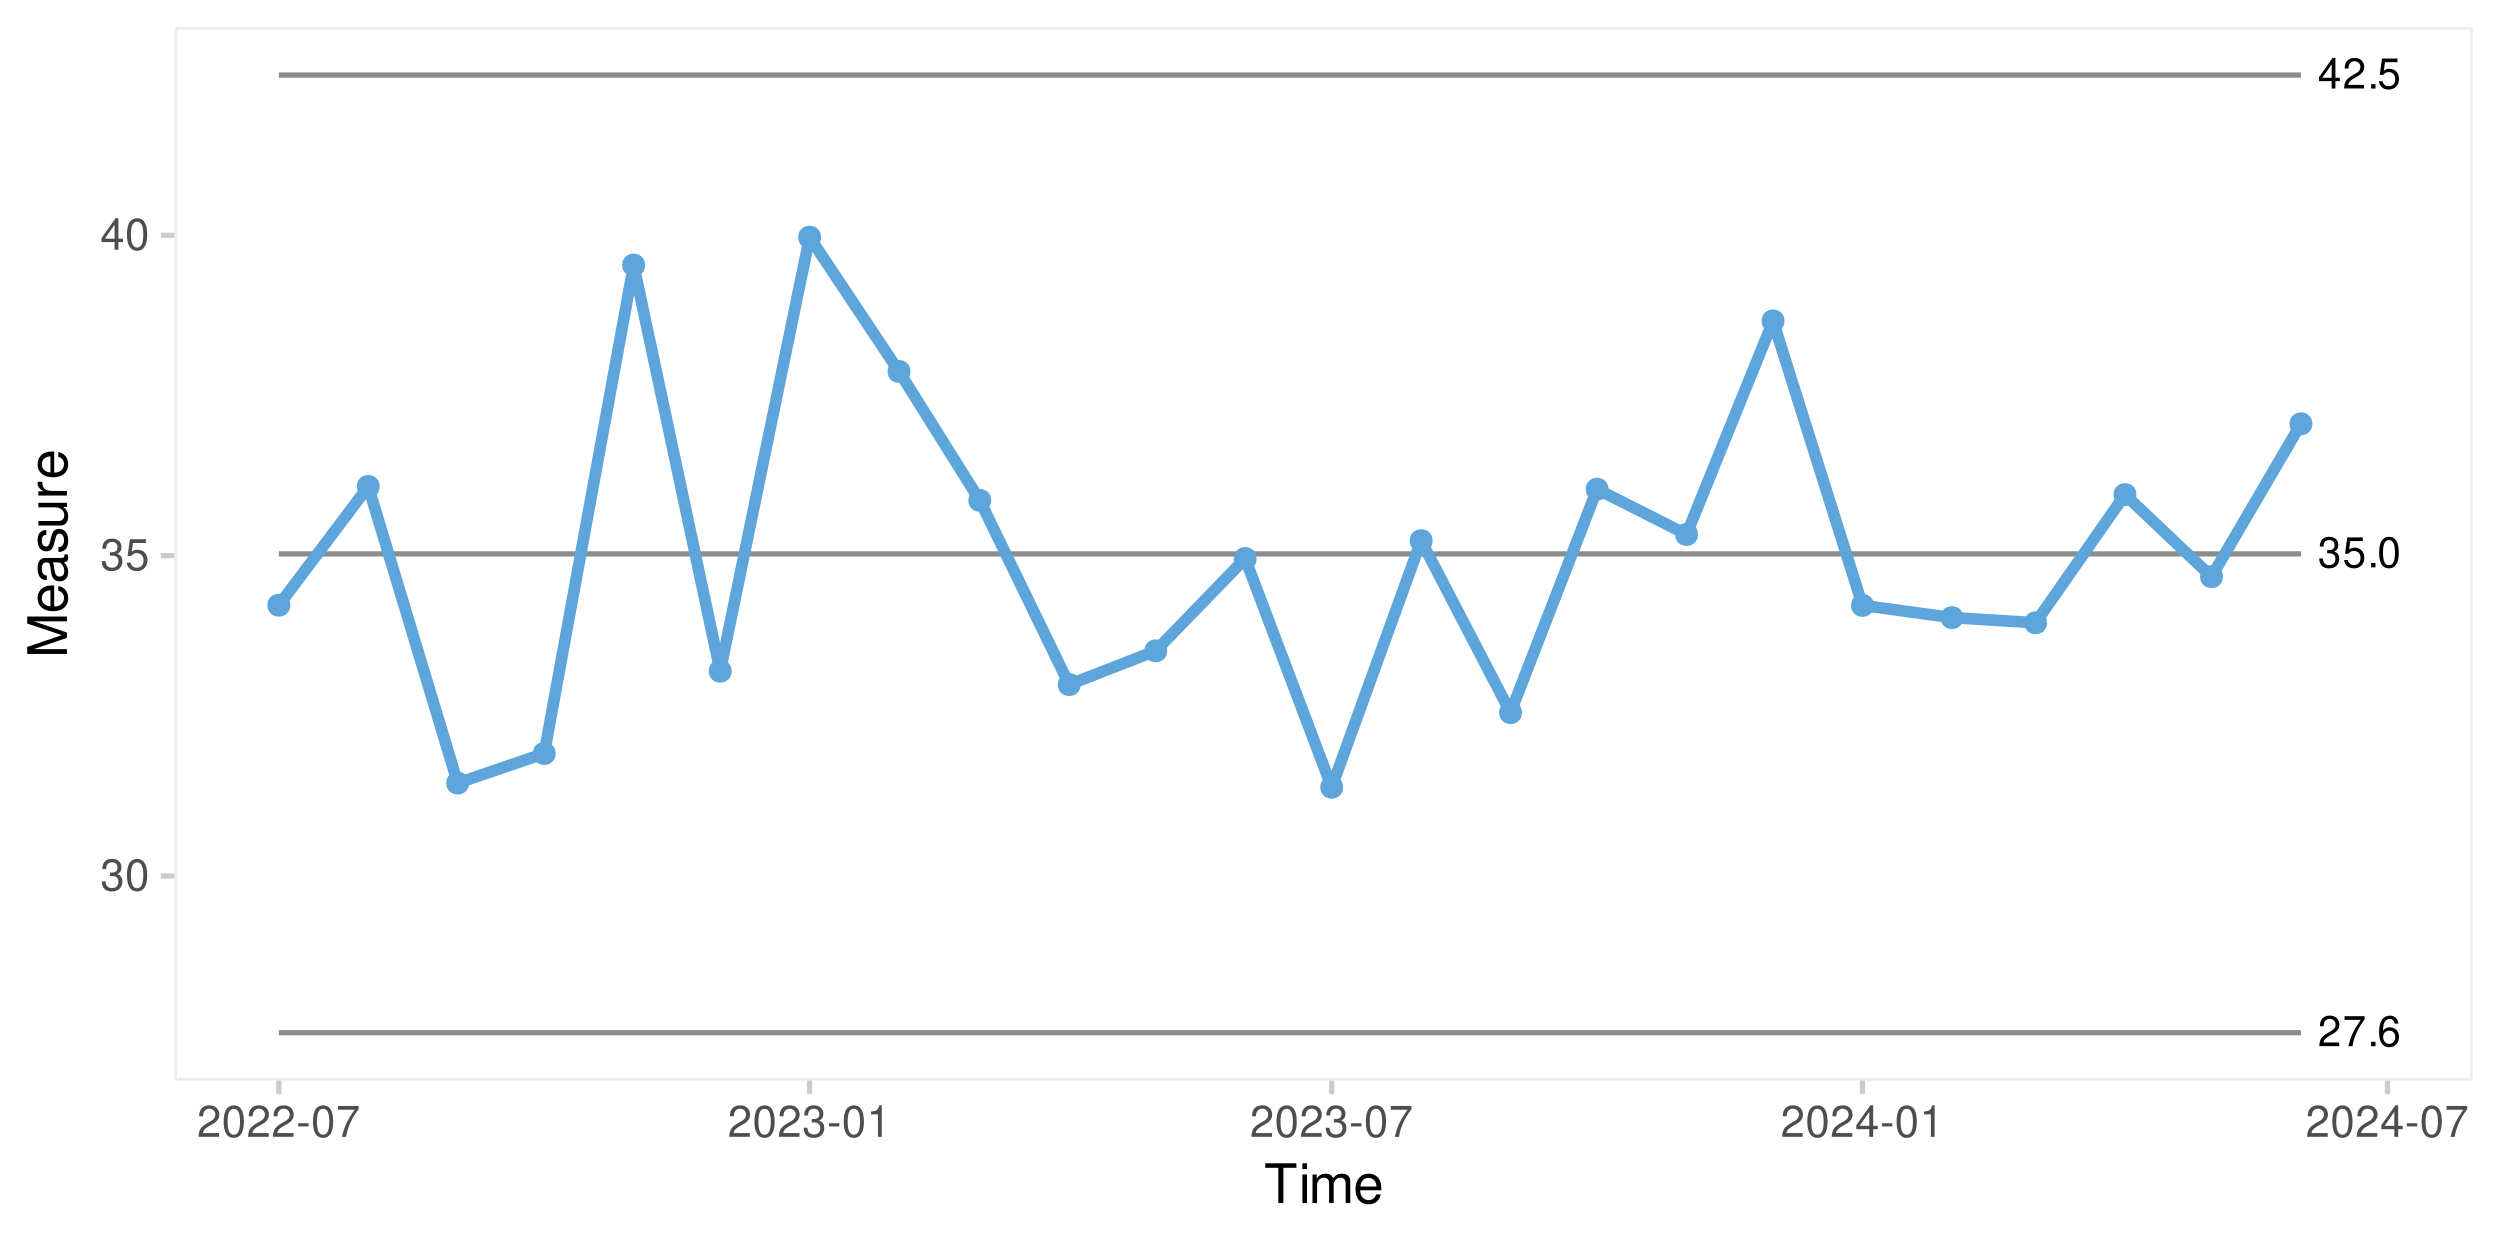
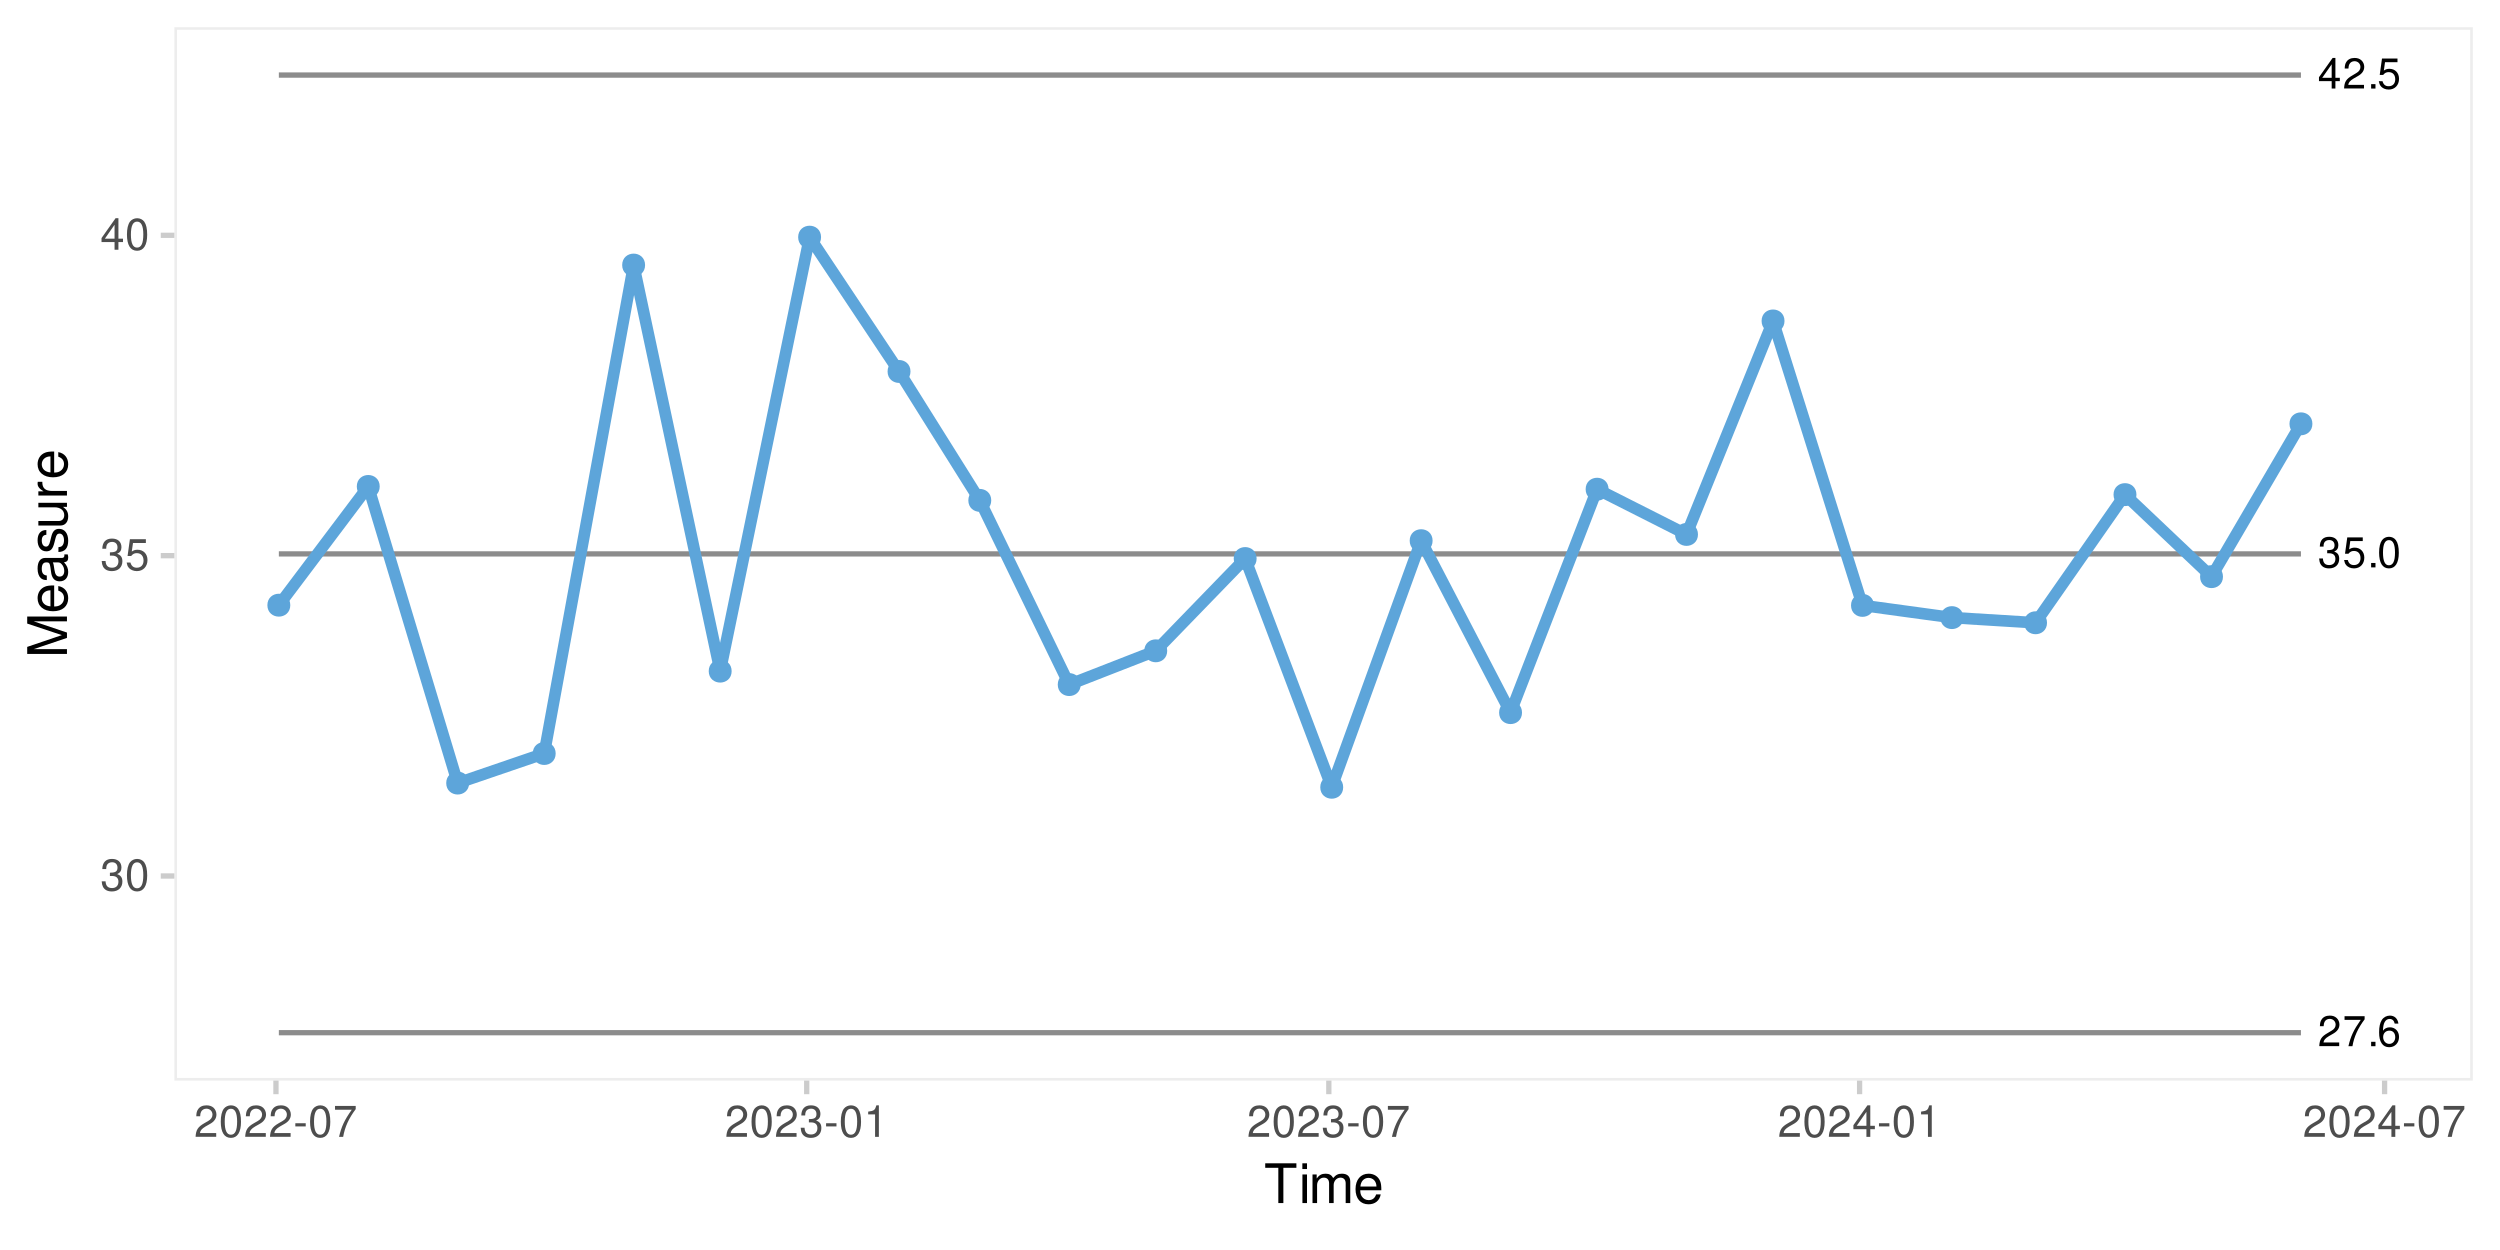
<svg xmlns="http://www.w3.org/2000/svg" xmlns:xlink="http://www.w3.org/1999/xlink" width="504pt" height="252pt" viewBox="0 0 504 252" version="1.1">
  <defs>
    <g>
      <symbol overflow="visible" id="glyph0-0">
        <path style="stroke:none;" d="" />
      </symbol>
      <symbol overflow="visible" id="glyph0-1">
        <path style="stroke:none;" d="M 4.312 -0.75 L 1.141 -0.75 C 1.219 -1.25 1.484 -1.578 2.234 -2.031 L 3.078 -2.516 C 3.922 -2.984 4.359 -3.609 4.359 -4.375 C 4.359 -4.875 4.156 -5.359 3.797 -5.688 C 3.438 -6.016 3 -6.172 2.422 -6.172 C 1.656 -6.172 1.078 -5.891 0.75 -5.359 C 0.531 -5.047 0.438 -4.656 0.422 -4.031 L 1.172 -4.031 C 1.203 -4.453 1.25 -4.703 1.359 -4.906 C 1.547 -5.281 1.938 -5.516 2.391 -5.516 C 3.078 -5.516 3.594 -5.016 3.594 -4.344 C 3.594 -3.859 3.312 -3.422 2.766 -3.125 L 1.984 -2.656 C 0.719 -1.938 0.359 -1.359 0.297 -0.016 L 4.312 -0.016 Z M 4.312 -0.75 " />
      </symbol>
      <symbol overflow="visible" id="glyph0-2">
        <path style="stroke:none;" d="M 4.438 -6.047 L 0.391 -6.047 L 0.391 -5.312 L 3.656 -5.312 C 2.219 -3.25 1.625 -1.984 1.172 0 L 1.984 0 C 2.312 -1.938 3.078 -3.594 4.438 -5.422 Z M 4.438 -6.047 " />
      </symbol>
      <symbol overflow="visible" id="glyph0-3">
        <path style="stroke:none;" d="M 1.625 -0.891 L 0.75 -0.891 L 0.75 0 L 1.625 0 Z M 1.625 -0.891 " />
      </symbol>
      <symbol overflow="visible" id="glyph0-4">
        <path style="stroke:none;" d="M 4.25 -4.562 C 4.109 -5.578 3.453 -6.172 2.531 -6.172 C 1.875 -6.172 1.266 -5.844 0.906 -5.297 C 0.531 -4.688 0.359 -3.938 0.359 -2.812 C 0.359 -1.781 0.516 -1.125 0.875 -0.578 C 1.203 -0.062 1.734 0.203 2.391 0.203 C 3.547 0.203 4.375 -0.672 4.375 -1.875 C 4.375 -3 3.609 -3.812 2.531 -3.812 C 1.922 -3.812 1.453 -3.578 1.141 -3.125 C 1.141 -4.656 1.625 -5.5 2.484 -5.5 C 3.016 -5.5 3.375 -5.156 3.5 -4.562 Z M 2.438 -3.141 C 3.156 -3.141 3.609 -2.625 3.609 -1.812 C 3.609 -1.031 3.094 -0.469 2.406 -0.469 C 1.703 -0.469 1.172 -1.062 1.172 -1.844 C 1.172 -2.609 1.688 -3.141 2.438 -3.141 Z M 2.438 -3.141 " />
      </symbol>
      <symbol overflow="visible" id="glyph0-5">
        <path style="stroke:none;" d="M 2.797 -1.5 L 2.797 0 L 3.547 0 L 3.547 -1.5 L 4.438 -1.5 L 4.438 -2.172 L 3.547 -2.172 L 3.547 -6.172 L 2.984 -6.172 L 0.234 -2.281 L 0.234 -1.5 Z M 2.797 -2.172 L 0.891 -2.172 L 2.797 -4.891 Z M 2.797 -2.172 " />
      </symbol>
      <symbol overflow="visible" id="glyph0-6">
        <path style="stroke:none;" d="M 4.062 -6.047 L 0.938 -6.047 L 0.484 -2.75 L 1.172 -2.75 C 1.531 -3.172 1.812 -3.312 2.297 -3.312 C 3.109 -3.312 3.609 -2.766 3.609 -1.875 C 3.609 -1 3.109 -0.469 2.281 -0.469 C 1.625 -0.469 1.234 -0.797 1.047 -1.484 L 0.297 -1.484 C 0.406 -0.984 0.484 -0.75 0.672 -0.531 C 1 -0.062 1.625 0.203 2.297 0.203 C 3.531 0.203 4.375 -0.688 4.375 -1.969 C 4.375 -3.172 3.578 -3.984 2.422 -3.984 C 2 -3.984 1.656 -3.875 1.312 -3.625 L 1.547 -5.312 L 4.062 -5.312 Z M 4.062 -6.047 " />
      </symbol>
      <symbol overflow="visible" id="glyph0-7">
        <path style="stroke:none;" d="M 1.891 -2.844 L 2.297 -2.844 C 3.109 -2.844 3.547 -2.453 3.547 -1.719 C 3.547 -0.938 3.078 -0.469 2.297 -0.469 C 1.469 -0.469 1.078 -0.891 1.031 -1.797 L 0.266 -1.797 C 0.312 -1.297 0.391 -0.969 0.531 -0.703 C 0.859 -0.109 1.438 0.203 2.266 0.203 C 3.516 0.203 4.312 -0.547 4.312 -1.719 C 4.312 -2.516 4.016 -2.938 3.297 -3.188 C 3.859 -3.422 4.141 -3.844 4.141 -4.469 C 4.141 -5.531 3.453 -6.172 2.297 -6.172 C 1.078 -6.172 0.422 -5.484 0.406 -4.188 L 1.156 -4.188 C 1.156 -4.562 1.188 -4.766 1.281 -4.953 C 1.453 -5.312 1.828 -5.516 2.297 -5.516 C 2.969 -5.516 3.375 -5.109 3.375 -4.438 C 3.375 -4.016 3.219 -3.75 2.891 -3.594 C 2.672 -3.516 2.406 -3.484 1.891 -3.469 Z M 1.891 -2.844 " />
      </symbol>
      <symbol overflow="visible" id="glyph0-8">
        <path style="stroke:none;" d="M 2.344 -6.172 C 1.781 -6.172 1.266 -5.906 0.953 -5.5 C 0.562 -4.953 0.359 -4.125 0.359 -2.984 C 0.359 -0.906 1.047 0.203 2.344 0.203 C 3.625 0.203 4.328 -0.906 4.328 -2.938 C 4.328 -4.125 4.141 -4.938 3.734 -5.5 C 3.422 -5.922 2.922 -6.172 2.344 -6.172 Z M 2.344 -5.5 C 3.156 -5.5 3.562 -4.672 3.562 -3 C 3.562 -1.25 3.172 -0.422 2.328 -0.422 C 1.531 -0.422 1.141 -1.281 1.141 -2.984 C 1.141 -4.672 1.531 -5.5 2.344 -5.5 Z M 2.344 -5.5 " />
      </symbol>
      <symbol overflow="visible" id="glyph1-0">
        <path style="stroke:none;" d="" />
      </symbol>
      <symbol overflow="visible" id="glyph1-1">
        <path style="stroke:none;" d="M 1.938 -2.922 L 2.359 -2.922 C 3.203 -2.922 3.656 -2.531 3.656 -1.766 C 3.656 -0.969 3.172 -0.484 2.375 -0.484 C 1.516 -0.484 1.109 -0.922 1.062 -1.844 L 0.281 -1.844 C 0.312 -1.344 0.406 -1 0.547 -0.719 C 0.875 -0.109 1.484 0.203 2.344 0.203 C 3.625 0.203 4.453 -0.578 4.453 -1.781 C 4.453 -2.594 4.141 -3.031 3.391 -3.297 C 3.969 -3.531 4.266 -3.969 4.266 -4.609 C 4.266 -5.703 3.547 -6.359 2.359 -6.359 C 1.109 -6.359 0.438 -5.656 0.406 -4.312 L 1.188 -4.312 C 1.203 -4.703 1.234 -4.922 1.328 -5.109 C 1.5 -5.469 1.891 -5.688 2.375 -5.688 C 3.062 -5.688 3.469 -5.266 3.469 -4.578 C 3.469 -4.141 3.312 -3.859 2.969 -3.719 C 2.766 -3.625 2.484 -3.594 1.938 -3.578 Z M 1.938 -2.922 " />
      </symbol>
      <symbol overflow="visible" id="glyph1-2">
        <path style="stroke:none;" d="M 2.422 -6.359 C 1.844 -6.359 1.312 -6.094 0.984 -5.672 C 0.578 -5.109 0.375 -4.25 0.375 -3.078 C 0.375 -0.938 1.078 0.203 2.422 0.203 C 3.734 0.203 4.453 -0.938 4.453 -3.031 C 4.453 -4.25 4.266 -5.078 3.859 -5.672 C 3.531 -6.109 3.016 -6.359 2.422 -6.359 Z M 2.422 -5.672 C 3.25 -5.672 3.672 -4.828 3.672 -3.094 C 3.672 -1.281 3.266 -0.438 2.406 -0.438 C 1.578 -0.438 1.172 -1.312 1.172 -3.062 C 1.172 -4.828 1.578 -5.672 2.422 -5.672 Z M 2.422 -5.672 " />
      </symbol>
      <symbol overflow="visible" id="glyph1-3">
        <path style="stroke:none;" d="M 4.188 -6.234 L 0.969 -6.234 L 0.5 -2.844 L 1.219 -2.844 C 1.578 -3.266 1.875 -3.422 2.359 -3.422 C 3.203 -3.422 3.719 -2.844 3.719 -1.922 C 3.719 -1.031 3.203 -0.484 2.359 -0.484 C 1.688 -0.484 1.266 -0.828 1.078 -1.531 L 0.312 -1.531 C 0.406 -1.016 0.5 -0.781 0.688 -0.547 C 1.031 -0.078 1.672 0.203 2.375 0.203 C 3.641 0.203 4.516 -0.719 4.516 -2.031 C 4.516 -3.266 3.688 -4.109 2.5 -4.109 C 2.062 -4.109 1.703 -4 1.344 -3.734 L 1.594 -5.469 L 4.188 -5.469 Z M 4.188 -6.234 " />
      </symbol>
      <symbol overflow="visible" id="glyph1-4">
        <path style="stroke:none;" d="M 2.875 -1.547 L 2.875 0 L 3.656 0 L 3.656 -1.547 L 4.578 -1.547 L 4.578 -2.234 L 3.656 -2.234 L 3.656 -6.359 L 3.078 -6.359 L 0.25 -2.359 L 0.25 -1.547 Z M 2.875 -2.234 L 0.922 -2.234 L 2.875 -5.047 Z M 2.875 -2.234 " />
      </symbol>
      <symbol overflow="visible" id="glyph1-5">
        <path style="stroke:none;" d="M 4.453 -0.766 L 1.172 -0.766 C 1.25 -1.297 1.531 -1.625 2.297 -2.094 L 3.172 -2.594 C 4.047 -3.062 4.5 -3.719 4.5 -4.5 C 4.5 -5.031 4.281 -5.531 3.922 -5.875 C 3.547 -6.203 3.094 -6.359 2.5 -6.359 C 1.703 -6.359 1.125 -6.078 0.781 -5.531 C 0.547 -5.203 0.453 -4.797 0.438 -4.156 L 1.219 -4.156 C 1.234 -4.594 1.297 -4.844 1.406 -5.062 C 1.594 -5.438 2 -5.688 2.469 -5.688 C 3.172 -5.688 3.703 -5.172 3.703 -4.484 C 3.703 -3.969 3.406 -3.531 2.859 -3.219 L 2.047 -2.75 C 0.75 -2 0.375 -1.406 0.297 -0.016 L 4.453 -0.016 Z M 4.453 -0.766 " />
      </symbol>
      <symbol overflow="visible" id="glyph1-6">
        <path style="stroke:none;" d="M 2.5 -2.75 L 0.406 -2.75 L 0.406 -2.109 L 2.5 -2.109 Z M 2.5 -2.75 " />
      </symbol>
      <symbol overflow="visible" id="glyph1-7">
        <path style="stroke:none;" d="M 4.578 -6.234 L 0.406 -6.234 L 0.406 -5.469 L 3.781 -5.469 C 2.281 -3.359 1.688 -2.047 1.219 0 L 2.047 0 C 2.391 -2 3.172 -3.719 4.578 -5.594 Z M 4.578 -6.234 " />
      </symbol>
      <symbol overflow="visible" id="glyph1-8">
        <path style="stroke:none;" d="M 2.281 -4.531 L 2.281 0 L 3.047 0 L 3.047 -6.359 L 2.547 -6.359 C 2.266 -5.391 2.094 -5.25 0.891 -5.094 L 0.891 -4.531 Z M 2.281 -4.531 " />
      </symbol>
      <symbol overflow="visible" id="glyph2-0">
        <path style="stroke:none;" d="" />
      </symbol>
      <symbol overflow="visible" id="glyph2-1">
        <path style="stroke:none;" d="M 3.891 -7.109 L 6.516 -7.109 L 6.516 -8.016 L 0.234 -8.016 L 0.234 -7.109 L 2.875 -7.109 L 2.875 0 L 3.891 0 Z M 3.891 -7.109 " />
      </symbol>
      <symbol overflow="visible" id="glyph2-2">
        <path style="stroke:none;" d="M 1.656 -5.766 L 0.734 -5.766 L 0.734 0 L 1.656 0 Z M 1.656 -8.016 L 0.719 -8.016 L 0.719 -6.859 L 1.656 -6.859 Z M 1.656 -8.016 " />
      </symbol>
      <symbol overflow="visible" id="glyph2-3">
        <path style="stroke:none;" d="M 0.766 -5.766 L 0.766 0 L 1.688 0 L 1.688 -3.625 C 1.688 -4.453 2.297 -5.125 3.047 -5.125 C 3.734 -5.125 4.109 -4.703 4.109 -3.969 L 4.109 0 L 5.031 0 L 5.031 -3.625 C 5.031 -4.453 5.641 -5.125 6.391 -5.125 C 7.062 -5.125 7.453 -4.703 7.453 -3.969 L 7.453 0 L 8.375 0 L 8.375 -4.328 C 8.375 -5.359 7.781 -5.922 6.703 -5.922 C 5.938 -5.922 5.484 -5.703 4.938 -5.047 C 4.594 -5.672 4.141 -5.922 3.391 -5.922 C 2.625 -5.922 2.094 -5.641 1.609 -4.953 L 1.609 -5.766 Z M 0.766 -5.766 " />
      </symbol>
      <symbol overflow="visible" id="glyph2-4">
        <path style="stroke:none;" d="M 5.641 -2.578 C 5.641 -3.453 5.578 -3.984 5.406 -4.406 C 5.031 -5.359 4.156 -5.922 3.078 -5.922 C 1.469 -5.922 0.438 -4.703 0.438 -2.812 C 0.438 -0.906 1.438 0.25 3.062 0.25 C 4.375 0.25 5.297 -0.5 5.516 -1.75 L 4.594 -1.75 C 4.344 -0.984 3.828 -0.594 3.094 -0.594 C 2.516 -0.594 2.016 -0.859 1.703 -1.344 C 1.484 -1.672 1.406 -2 1.391 -2.578 Z M 1.422 -3.328 C 1.5 -4.391 2.141 -5.078 3.062 -5.078 C 4 -5.078 4.656 -4.359 4.656 -3.328 Z M 1.422 -3.328 " />
      </symbol>
      <symbol overflow="visible" id="glyph3-0">
        <path style="stroke:none;" d="" />
      </symbol>
      <symbol overflow="visible" id="glyph3-1">
        <path style="stroke:none;" d="M 0 -5.141 L -6.719 -7.406 L 0 -7.406 L 0 -8.375 L -8.016 -8.375 L -8.016 -6.953 L -1.031 -4.625 L -8.016 -2.25 L -8.016 -0.828 L 0 -0.828 L 0 -1.797 L -6.719 -1.797 L 0 -4.062 Z M 0 -5.141 " />
      </symbol>
      <symbol overflow="visible" id="glyph3-2">
        <path style="stroke:none;" d="M -2.578 -5.641 C -3.453 -5.641 -3.984 -5.578 -4.406 -5.406 C -5.359 -5.031 -5.922 -4.156 -5.922 -3.078 C -5.922 -1.469 -4.703 -0.438 -2.812 -0.438 C -0.906 -0.438 0.25 -1.438 0.25 -3.062 C 0.25 -4.375 -0.5 -5.297 -1.75 -5.516 L -1.75 -4.594 C -0.984 -4.344 -0.594 -3.828 -0.594 -3.094 C -0.594 -2.516 -0.859 -2.016 -1.344 -1.703 C -1.672 -1.484 -2 -1.406 -2.578 -1.391 Z M -3.328 -1.422 C -4.391 -1.5 -5.078 -2.141 -5.078 -3.062 C -5.078 -4 -4.359 -4.656 -3.328 -4.656 Z M -3.328 -1.422 " />
      </symbol>
      <symbol overflow="visible" id="glyph3-3">
        <path style="stroke:none;" d="M -0.531 -5.891 C -0.516 -5.781 -0.516 -5.734 -0.516 -5.688 C -0.516 -5.375 -0.688 -5.188 -0.969 -5.188 L -4.359 -5.188 C -5.375 -5.188 -5.922 -4.438 -5.922 -3.031 C -5.922 -2.172 -5.688 -1.5 -5.266 -1.109 C -4.969 -0.844 -4.625 -0.734 -4.062 -0.719 L -4.062 -1.641 C -4.766 -1.719 -5.078 -2.141 -5.078 -2.984 C -5.078 -3.828 -4.781 -4.281 -4.219 -4.281 L -3.984 -4.281 C -3.594 -4.266 -3.438 -4.062 -3.344 -3.328 C -3.172 -2.031 -3.141 -1.828 -2.984 -1.469 C -2.703 -0.797 -2.203 -0.469 -1.453 -0.469 C -0.406 -0.469 0.25 -1.188 0.25 -2.359 C 0.25 -3.078 0 -3.656 -0.594 -4.312 C 0 -4.375 0.25 -4.656 0.25 -5.266 C 0.25 -5.453 0.234 -5.578 0.156 -5.891 Z M -1.812 -4.281 C -1.5 -4.281 -1.312 -4.188 -1.062 -3.922 C -0.719 -3.547 -0.547 -3.094 -0.547 -2.547 C -0.547 -1.844 -0.891 -1.422 -1.469 -1.422 C -2.078 -1.422 -2.391 -1.812 -2.531 -2.812 C -2.656 -3.781 -2.703 -3.969 -2.844 -4.281 Z M -1.812 -4.281 " />
      </symbol>
      <symbol overflow="visible" id="glyph3-4">
        <path style="stroke:none;" d="M -4.156 -4.812 C -5.297 -4.812 -5.922 -4.062 -5.922 -2.734 C -5.922 -1.391 -5.234 -0.516 -4.172 -0.516 C -3.266 -0.516 -2.844 -0.984 -2.516 -2.344 L -2.297 -3.203 C -2.141 -3.844 -1.906 -4.094 -1.5 -4.094 C -0.953 -4.094 -0.594 -3.547 -0.594 -2.75 C -0.594 -2.25 -0.734 -1.844 -0.984 -1.609 C -1.141 -1.469 -1.312 -1.391 -1.719 -1.344 L -1.719 -0.375 C -0.391 -0.422 0.25 -1.172 0.25 -2.672 C 0.25 -4.125 -0.469 -5.047 -1.578 -5.047 C -2.438 -5.047 -2.906 -4.562 -3.172 -3.422 L -3.391 -2.547 C -3.562 -1.797 -3.812 -1.469 -4.219 -1.469 C -4.75 -1.469 -5.078 -1.953 -5.078 -2.688 C -5.078 -3.438 -4.766 -3.828 -4.156 -3.844 Z M -4.156 -4.812 " />
      </symbol>
      <symbol overflow="visible" id="glyph3-5">
        <path style="stroke:none;" d="M 0 -5.297 L -5.766 -5.297 L -5.766 -4.391 L -2.5 -4.391 C -1.312 -4.391 -0.547 -3.766 -0.547 -2.812 C -0.547 -2.094 -0.984 -1.625 -1.688 -1.625 L -5.766 -1.625 L -5.766 -0.719 L -1.312 -0.719 C -0.359 -0.719 0.25 -1.438 0.25 -2.547 C 0.25 -3.406 -0.047 -3.938 -0.797 -4.484 L 0 -4.484 Z M 0 -5.297 " />
      </symbol>
      <symbol overflow="visible" id="glyph3-6">
        <path style="stroke:none;" d="M -5.766 -0.766 L 0 -0.766 L 0 -1.688 L -2.984 -1.688 C -4.375 -1.688 -5 -2.266 -4.969 -3.531 L -5.891 -3.531 C -5.922 -3.375 -5.922 -3.281 -5.922 -3.172 C -5.922 -2.578 -5.578 -2.141 -4.719 -1.609 L -5.766 -1.609 Z M -5.766 -0.766 " />
      </symbol>
    </g>
    <clipPath id="clip1">
      <path d="M 35.152 5.48 L 498.523 5.48 L 498.523 217.852 L 35.152 217.852 Z M 35.152 5.48 " />
    </clipPath>
    <clipPath id="clip2">
      <path d="M 35.152 5.48 L 498.523 5.48 L 498.523 217.852 L 35.152 217.852 Z M 35.152 5.48 " />
    </clipPath>
  </defs>
  <g id="surface5">
    <rect x="0" y="0" width="504" height="252" style="fill:rgb(100%,100%,100%);fill-opacity:1;stroke:none;" />
    <rect x="0" y="0" width="504" height="252" style="fill:rgb(100%,100%,100%);fill-opacity:1;stroke:none;" />
    <path style="fill:none;stroke-width:1.067;stroke-linecap:round;stroke-linejoin:round;stroke:rgb(100%,100%,100%);stroke-opacity:1;stroke-miterlimit:10;" d="M 0 252 L 504 252 L 504 0 L 0 0 Z M 0 252 " />
    <g clip-path="url(#clip1)" clip-rule="nonzero">
      <path style=" stroke:none;fill-rule:nonzero;fill:rgb(100%,100%,100%);fill-opacity:1;" d="M 35.152 217.848 L 498.523 217.848 L 498.523 5.477 L 35.152 5.477 Z M 35.152 217.848 " />
    </g>
    <path style="fill:none;stroke-width:1.067;stroke-linecap:butt;stroke-linejoin:round;stroke:rgb(54.902%,54.902%,54.902%);stroke-opacity:1;stroke-miterlimit:10;" d="M 56.215 208.195 L 463.871 208.195 " />
    <path style="fill:none;stroke-width:1.067;stroke-linecap:butt;stroke-linejoin:round;stroke:rgb(54.902%,54.902%,54.902%);stroke-opacity:1;stroke-miterlimit:10;" d="M 56.215 15.133 L 463.871 15.133 " />
    <path style="fill:none;stroke-width:1.067;stroke-linecap:butt;stroke-linejoin:round;stroke:rgb(54.902%,54.902%,54.902%);stroke-opacity:1;stroke-miterlimit:10;" d="M 56.215 111.664 L 463.871 111.664 " />
    <path style="fill:none;stroke-width:2.347;stroke-linecap:butt;stroke-linejoin:round;stroke:rgb(36.471%,64.706%,85.49%);stroke-opacity:1;stroke-miterlimit:10;" d="M 56.215 122.004 L 74.242 98.07 L 92.27 157.867 L 109.715 151.902 L 127.742 53.438 L 145.188 135.301 L 163.215 47.812 L 181.242 74.887 L 197.527 100.875 L 215.555 138.012 L 233 131.203 L 251.027 112.602 L 268.473 158.711 L 286.5 109.004 L 304.527 143.66 L 321.977 98.625 L 340.004 107.742 L 357.449 64.703 L 375.477 122.047 L 393.504 124.512 L 410.367 125.551 L 428.395 99.719 L 445.844 116.254 L 463.871 85.441 " />
    <path style="fill-rule:nonzero;fill:rgb(36.471%,64.706%,85.49%);fill-opacity:1;stroke-width:0.709;stroke-linecap:round;stroke-linejoin:round;stroke:rgb(36.471%,64.706%,85.49%);stroke-opacity:1;stroke-miterlimit:10;" d="M 58.168 122.004 C 58.168 124.609 54.258 124.609 54.258 122.004 C 54.258 119.398 58.168 119.398 58.168 122.004 " />
    <path style="fill-rule:nonzero;fill:rgb(36.471%,64.706%,85.49%);fill-opacity:1;stroke-width:0.709;stroke-linecap:round;stroke-linejoin:round;stroke:rgb(36.471%,64.706%,85.49%);stroke-opacity:1;stroke-miterlimit:10;" d="M 76.195 98.07 C 76.195 100.68 72.285 100.68 72.285 98.07 C 72.285 95.465 76.195 95.465 76.195 98.07 " />
    <path style="fill-rule:nonzero;fill:rgb(36.471%,64.706%,85.49%);fill-opacity:1;stroke-width:0.709;stroke-linecap:round;stroke-linejoin:round;stroke:rgb(36.471%,64.706%,85.49%);stroke-opacity:1;stroke-miterlimit:10;" d="M 94.223 157.867 C 94.223 160.473 90.312 160.473 90.312 157.867 C 90.312 155.262 94.223 155.262 94.223 157.867 " />
    <path style="fill-rule:nonzero;fill:rgb(36.471%,64.706%,85.49%);fill-opacity:1;stroke-width:0.709;stroke-linecap:round;stroke-linejoin:round;stroke:rgb(36.471%,64.706%,85.49%);stroke-opacity:1;stroke-miterlimit:10;" d="M 111.668 151.902 C 111.668 154.512 107.758 154.512 107.758 151.902 C 107.758 149.297 111.668 149.297 111.668 151.902 " />
    <path style="fill-rule:nonzero;fill:rgb(36.471%,64.706%,85.49%);fill-opacity:1;stroke-width:0.709;stroke-linecap:round;stroke-linejoin:round;stroke:rgb(36.471%,64.706%,85.49%);stroke-opacity:1;stroke-miterlimit:10;" d="M 129.695 53.438 C 129.695 56.043 125.785 56.043 125.785 53.438 C 125.785 50.832 129.695 50.832 129.695 53.438 " />
    <path style="fill-rule:nonzero;fill:rgb(36.471%,64.706%,85.49%);fill-opacity:1;stroke-width:0.709;stroke-linecap:round;stroke-linejoin:round;stroke:rgb(36.471%,64.706%,85.49%);stroke-opacity:1;stroke-miterlimit:10;" d="M 147.145 135.301 C 147.145 137.906 143.234 137.906 143.234 135.301 C 143.234 132.695 147.145 132.695 147.145 135.301 " />
    <path style="fill-rule:nonzero;fill:rgb(36.471%,64.706%,85.49%);fill-opacity:1;stroke-width:0.709;stroke-linecap:round;stroke-linejoin:round;stroke:rgb(36.471%,64.706%,85.49%);stroke-opacity:1;stroke-miterlimit:10;" d="M 165.172 47.812 C 165.172 50.422 161.262 50.422 161.262 47.812 C 161.262 45.207 165.172 45.207 165.172 47.812 " />
    <path style="fill-rule:nonzero;fill:rgb(36.471%,64.706%,85.49%);fill-opacity:1;stroke-width:0.709;stroke-linecap:round;stroke-linejoin:round;stroke:rgb(36.471%,64.706%,85.49%);stroke-opacity:1;stroke-miterlimit:10;" d="M 183.199 74.887 C 183.199 77.492 179.289 77.492 179.289 74.887 C 179.289 72.281 183.199 72.281 183.199 74.887 " />
    <path style="fill-rule:nonzero;fill:rgb(36.471%,64.706%,85.49%);fill-opacity:1;stroke-width:0.709;stroke-linecap:round;stroke-linejoin:round;stroke:rgb(36.471%,64.706%,85.49%);stroke-opacity:1;stroke-miterlimit:10;" d="M 199.48 100.875 C 199.48 103.48 195.57 103.48 195.57 100.875 C 195.57 98.27 199.48 98.27 199.48 100.875 " />
    <path style="fill-rule:nonzero;fill:rgb(36.471%,64.706%,85.49%);fill-opacity:1;stroke-width:0.709;stroke-linecap:round;stroke-linejoin:round;stroke:rgb(36.471%,64.706%,85.49%);stroke-opacity:1;stroke-miterlimit:10;" d="M 217.508 138.012 C 217.508 140.617 213.598 140.617 213.598 138.012 C 213.598 135.406 217.508 135.406 217.508 138.012 " />
    <path style="fill-rule:nonzero;fill:rgb(36.471%,64.706%,85.49%);fill-opacity:1;stroke-width:0.709;stroke-linecap:round;stroke-linejoin:round;stroke:rgb(36.471%,64.706%,85.49%);stroke-opacity:1;stroke-miterlimit:10;" d="M 234.953 131.203 C 234.953 133.809 231.047 133.809 231.047 131.203 C 231.047 128.598 234.953 128.598 234.953 131.203 " />
    <path style="fill-rule:nonzero;fill:rgb(36.471%,64.706%,85.49%);fill-opacity:1;stroke-width:0.709;stroke-linecap:round;stroke-linejoin:round;stroke:rgb(36.471%,64.706%,85.49%);stroke-opacity:1;stroke-miterlimit:10;" d="M 252.98 112.602 C 252.98 115.207 249.074 115.207 249.074 112.602 C 249.074 109.996 252.98 109.996 252.98 112.602 " />
    <path style="fill-rule:nonzero;fill:rgb(36.471%,64.706%,85.49%);fill-opacity:1;stroke-width:0.709;stroke-linecap:round;stroke-linejoin:round;stroke:rgb(36.471%,64.706%,85.49%);stroke-opacity:1;stroke-miterlimit:10;" d="M 270.43 158.711 C 270.43 161.316 266.52 161.316 266.52 158.711 C 266.52 156.105 270.43 156.105 270.43 158.711 " />
    <path style="fill-rule:nonzero;fill:rgb(36.471%,64.706%,85.49%);fill-opacity:1;stroke-width:0.709;stroke-linecap:round;stroke-linejoin:round;stroke:rgb(36.471%,64.706%,85.49%);stroke-opacity:1;stroke-miterlimit:10;" d="M 288.457 109.004 C 288.457 111.613 284.547 111.613 284.547 109.004 C 284.547 106.398 288.457 106.398 288.457 109.004 " />
    <path style="fill-rule:nonzero;fill:rgb(36.471%,64.706%,85.49%);fill-opacity:1;stroke-width:0.709;stroke-linecap:round;stroke-linejoin:round;stroke:rgb(36.471%,64.706%,85.49%);stroke-opacity:1;stroke-miterlimit:10;" d="M 306.484 143.66 C 306.484 146.27 302.574 146.27 302.574 143.66 C 302.574 141.055 306.484 141.055 306.484 143.66 " />
    <path style="fill-rule:nonzero;fill:rgb(36.471%,64.706%,85.49%);fill-opacity:1;stroke-width:0.709;stroke-linecap:round;stroke-linejoin:round;stroke:rgb(36.471%,64.706%,85.49%);stroke-opacity:1;stroke-miterlimit:10;" d="M 323.93 98.625 C 323.93 101.23 320.02 101.23 320.02 98.625 C 320.02 96.02 323.93 96.02 323.93 98.625 " />
    <path style="fill-rule:nonzero;fill:rgb(36.471%,64.706%,85.49%);fill-opacity:1;stroke-width:0.709;stroke-linecap:round;stroke-linejoin:round;stroke:rgb(36.471%,64.706%,85.49%);stroke-opacity:1;stroke-miterlimit:10;" d="M 341.957 107.742 C 341.957 110.348 338.047 110.348 338.047 107.742 C 338.047 105.137 341.957 105.137 341.957 107.742 " />
    <path style="fill-rule:nonzero;fill:rgb(36.471%,64.706%,85.49%);fill-opacity:1;stroke-width:0.709;stroke-linecap:round;stroke-linejoin:round;stroke:rgb(36.471%,64.706%,85.49%);stroke-opacity:1;stroke-miterlimit:10;" d="M 359.402 64.703 C 359.402 67.309 355.492 67.309 355.492 64.703 C 355.492 62.098 359.402 62.098 359.402 64.703 " />
    <path style="fill-rule:nonzero;fill:rgb(36.471%,64.706%,85.49%);fill-opacity:1;stroke-width:0.709;stroke-linecap:round;stroke-linejoin:round;stroke:rgb(36.471%,64.706%,85.49%);stroke-opacity:1;stroke-miterlimit:10;" d="M 377.43 122.047 C 377.43 124.656 373.52 124.656 373.52 122.047 C 373.52 119.441 377.43 119.441 377.43 122.047 " />
    <path style="fill-rule:nonzero;fill:rgb(36.471%,64.706%,85.49%);fill-opacity:1;stroke-width:0.709;stroke-linecap:round;stroke-linejoin:round;stroke:rgb(36.471%,64.706%,85.49%);stroke-opacity:1;stroke-miterlimit:10;" d="M 395.457 124.512 C 395.457 127.117 391.551 127.117 391.551 124.512 C 391.551 121.906 395.457 121.906 395.457 124.512 " />
    <path style="fill-rule:nonzero;fill:rgb(36.471%,64.706%,85.49%);fill-opacity:1;stroke-width:0.709;stroke-linecap:round;stroke-linejoin:round;stroke:rgb(36.471%,64.706%,85.49%);stroke-opacity:1;stroke-miterlimit:10;" d="M 412.324 125.551 C 412.324 128.156 408.414 128.156 408.414 125.551 C 408.414 122.941 412.324 122.941 412.324 125.551 " />
    <path style="fill-rule:nonzero;fill:rgb(36.471%,64.706%,85.49%);fill-opacity:1;stroke-width:0.709;stroke-linecap:round;stroke-linejoin:round;stroke:rgb(36.471%,64.706%,85.49%);stroke-opacity:1;stroke-miterlimit:10;" d="M 430.352 99.719 C 430.352 102.324 426.441 102.324 426.441 99.719 C 426.441 97.109 430.352 97.109 430.352 99.719 " />
    <path style="fill-rule:nonzero;fill:rgb(36.471%,64.706%,85.49%);fill-opacity:1;stroke-width:0.709;stroke-linecap:round;stroke-linejoin:round;stroke:rgb(36.471%,64.706%,85.49%);stroke-opacity:1;stroke-miterlimit:10;" d="M 447.797 116.254 C 447.797 118.859 443.887 118.859 443.887 116.254 C 443.887 113.648 447.797 113.648 447.797 116.254 " />
    <path style="fill-rule:nonzero;fill:rgb(36.471%,64.706%,85.49%);fill-opacity:1;stroke-width:0.709;stroke-linecap:round;stroke-linejoin:round;stroke:rgb(36.471%,64.706%,85.49%);stroke-opacity:1;stroke-miterlimit:10;" d="M 465.824 85.441 C 465.824 88.047 461.914 88.047 461.914 85.441 C 461.914 82.836 465.824 82.836 465.824 85.441 " />
    <g style="fill:rgb(0%,0%,0%);fill-opacity:1;">
      <use xlink:href="#glyph0-1" x="467.27" y="210.917" />
      <use xlink:href="#glyph0-2" x="472.27" y="210.917" />
      <use xlink:href="#glyph0-3" x="477.27" y="210.917" />
      <use xlink:href="#glyph0-4" x="479.27" y="210.917" />
    </g>
    <g style="fill:rgb(0%,0%,0%);fill-opacity:1;">
      <use xlink:href="#glyph0-5" x="467.27" y="17.854" />
      <use xlink:href="#glyph0-1" x="472.27" y="17.854" />
      <use xlink:href="#glyph0-3" x="477.27" y="17.854" />
      <use xlink:href="#glyph0-6" x="479.27" y="17.854" />
    </g>
    <g style="fill:rgb(0%,0%,0%);fill-opacity:1;">
      <use xlink:href="#glyph0-7" x="467.27" y="114.386" />
      <use xlink:href="#glyph0-6" x="472.27" y="114.386" />
      <use xlink:href="#glyph0-3" x="477.27" y="114.386" />
      <use xlink:href="#glyph0-8" x="479.27" y="114.386" />
    </g>
    <g clip-path="url(#clip2)" clip-rule="nonzero">
      <path style="fill:none;stroke-width:1.067;stroke-linecap:round;stroke-linejoin:round;stroke:rgb(92.941%,92.941%,92.941%);stroke-opacity:1;stroke-miterlimit:10;" d="M 35.152 217.848 L 498.523 217.848 L 498.523 5.477 L 35.152 5.477 Z M 35.152 217.848 " />
    </g>
    <g style="fill:rgb(30.196%,30.196%,30.196%);fill-opacity:1;">
      <use xlink:href="#glyph1-1" x="20.219" y="179.517" />
      <use xlink:href="#glyph1-2" x="25.219" y="179.517" />
    </g>
    <g style="fill:rgb(30.196%,30.196%,30.196%);fill-opacity:1;">
      <use xlink:href="#glyph1-1" x="20.219" y="114.935" />
      <use xlink:href="#glyph1-3" x="25.219" y="114.935" />
    </g>
    <g style="fill:rgb(30.196%,30.196%,30.196%);fill-opacity:1;">
      <use xlink:href="#glyph1-4" x="20.219" y="50.353" />
      <use xlink:href="#glyph1-2" x="25.219" y="50.353" />
    </g>
    <path style="fill:none;stroke-width:1.067;stroke-linecap:butt;stroke-linejoin:round;stroke:rgb(80%,80%,80%);stroke-opacity:1;stroke-miterlimit:10;" d="M 32.41 176.602 L 35.152 176.602 " />
    <path style="fill:none;stroke-width:1.067;stroke-linecap:butt;stroke-linejoin:round;stroke:rgb(80%,80%,80%);stroke-opacity:1;stroke-miterlimit:10;" d="M 32.41 112.02 L 35.152 112.02 " />
    <path style="fill:none;stroke-width:1.067;stroke-linecap:butt;stroke-linejoin:round;stroke:rgb(80%,80%,80%);stroke-opacity:1;stroke-miterlimit:10;" d="M 32.41 47.438 L 35.152 47.438 " />
-     <path style="fill:none;stroke-width:1.067;stroke-linecap:butt;stroke-linejoin:round;stroke:rgb(80%,80%,80%);stroke-opacity:1;stroke-miterlimit:10;" d="M 56.215 220.59 L 56.215 217.848 " />
-     <path style="fill:none;stroke-width:1.067;stroke-linecap:butt;stroke-linejoin:round;stroke:rgb(80%,80%,80%);stroke-opacity:1;stroke-miterlimit:10;" d="M 163.215 220.59 L 163.215 217.848 " />
-     <path style="fill:none;stroke-width:1.067;stroke-linecap:butt;stroke-linejoin:round;stroke:rgb(80%,80%,80%);stroke-opacity:1;stroke-miterlimit:10;" d="M 268.473 220.59 L 268.473 217.848 " />
-     <path style="fill:none;stroke-width:1.067;stroke-linecap:butt;stroke-linejoin:round;stroke:rgb(80%,80%,80%);stroke-opacity:1;stroke-miterlimit:10;" d="M 375.477 220.59 L 375.477 217.848 " />
-     <path style="fill:none;stroke-width:1.067;stroke-linecap:butt;stroke-linejoin:round;stroke:rgb(80%,80%,80%);stroke-opacity:1;stroke-miterlimit:10;" d="M 481.316 220.59 L 481.316 217.848 " />
-     <g style="fill:rgb(30.196%,30.196%,30.196%);fill-opacity:1;">
-       <use xlink:href="#glyph1-5" x="39.715" y="229.196" />
-       <use xlink:href="#glyph1-2" x="44.715" y="229.196" />
-       <use xlink:href="#glyph1-5" x="49.715" y="229.196" />
-       <use xlink:href="#glyph1-5" x="54.715" y="229.196" />
-       <use xlink:href="#glyph1-6" x="59.715" y="229.196" />
-       <use xlink:href="#glyph1-2" x="62.715" y="229.196" />
-       <use xlink:href="#glyph1-7" x="67.715" y="229.196" />
-     </g>
-     <g style="fill:rgb(30.196%,30.196%,30.196%);fill-opacity:1;">
-       <use xlink:href="#glyph1-5" x="146.715" y="229.196" />
-       <use xlink:href="#glyph1-2" x="151.715" y="229.196" />
-       <use xlink:href="#glyph1-5" x="156.715" y="229.196" />
-       <use xlink:href="#glyph1-1" x="161.715" y="229.196" />
-       <use xlink:href="#glyph1-6" x="166.715" y="229.196" />
-       <use xlink:href="#glyph1-2" x="169.715" y="229.196" />
-       <use xlink:href="#glyph1-8" x="174.715" y="229.196" />
-     </g>
-     <g style="fill:rgb(30.196%,30.196%,30.196%);fill-opacity:1;">
-       <use xlink:href="#glyph1-5" x="251.973" y="229.196" />
-       <use xlink:href="#glyph1-2" x="256.973" y="229.196" />
-       <use xlink:href="#glyph1-5" x="261.973" y="229.196" />
-       <use xlink:href="#glyph1-1" x="266.973" y="229.196" />
-       <use xlink:href="#glyph1-6" x="271.973" y="229.196" />
-       <use xlink:href="#glyph1-2" x="274.973" y="229.196" />
-       <use xlink:href="#glyph1-7" x="279.973" y="229.196" />
-     </g>
-     <g style="fill:rgb(30.196%,30.196%,30.196%);fill-opacity:1;">
-       <use xlink:href="#glyph1-5" x="358.977" y="229.196" />
-       <use xlink:href="#glyph1-2" x="363.977" y="229.196" />
-       <use xlink:href="#glyph1-5" x="368.977" y="229.196" />
-       <use xlink:href="#glyph1-4" x="373.977" y="229.196" />
-       <use xlink:href="#glyph1-6" x="378.977" y="229.196" />
-       <use xlink:href="#glyph1-2" x="381.977" y="229.196" />
-       <use xlink:href="#glyph1-8" x="386.977" y="229.196" />
-     </g>
-     <g style="fill:rgb(30.196%,30.196%,30.196%);fill-opacity:1;">
-       <use xlink:href="#glyph1-5" x="464.816" y="229.196" />
-       <use xlink:href="#glyph1-2" x="469.816" y="229.196" />
-       <use xlink:href="#glyph1-5" x="474.816" y="229.196" />
-       <use xlink:href="#glyph1-4" x="479.816" y="229.196" />
-       <use xlink:href="#glyph1-6" x="484.816" y="229.196" />
-       <use xlink:href="#glyph1-2" x="487.816" y="229.196" />
-       <use xlink:href="#glyph1-7" x="492.816" y="229.196" />
+     <path style="fill:none;stroke-width:1.067;stroke-linecap:butt;stroke-linejoin:round;stroke:rgb(80%,80%,80%);stroke-opacity:1;stroke-miterlimit:10;" d="M 55.633 220.59 L 55.633 217.848 " />
+     <path style="fill:none;stroke-width:1.067;stroke-linecap:butt;stroke-linejoin:round;stroke:rgb(80%,80%,80%);stroke-opacity:1;stroke-miterlimit:10;" d="M 162.633 220.59 L 162.633 217.848 " />
+     <path style="fill:none;stroke-width:1.067;stroke-linecap:butt;stroke-linejoin:round;stroke:rgb(80%,80%,80%);stroke-opacity:1;stroke-miterlimit:10;" d="M 267.891 220.59 L 267.891 217.848 " />
+     <path style="fill:none;stroke-width:1.067;stroke-linecap:butt;stroke-linejoin:round;stroke:rgb(80%,80%,80%);stroke-opacity:1;stroke-miterlimit:10;" d="M 374.895 220.59 L 374.895 217.848 " />
+     <path style="fill:none;stroke-width:1.067;stroke-linecap:butt;stroke-linejoin:round;stroke:rgb(80%,80%,80%);stroke-opacity:1;stroke-miterlimit:10;" d="M 480.734 220.59 L 480.734 217.848 " />
+     <g style="fill:rgb(30.196%,30.196%,30.196%);fill-opacity:1;">
+       <use xlink:href="#glyph1-5" x="39.133" y="229.196" />
+       <use xlink:href="#glyph1-2" x="44.133" y="229.196" />
+       <use xlink:href="#glyph1-5" x="49.133" y="229.196" />
+       <use xlink:href="#glyph1-5" x="54.133" y="229.196" />
+       <use xlink:href="#glyph1-6" x="59.133" y="229.196" />
+       <use xlink:href="#glyph1-2" x="62.133" y="229.196" />
+       <use xlink:href="#glyph1-7" x="67.133" y="229.196" />
+     </g>
+     <g style="fill:rgb(30.196%,30.196%,30.196%);fill-opacity:1;">
+       <use xlink:href="#glyph1-5" x="146.133" y="229.196" />
+       <use xlink:href="#glyph1-2" x="151.133" y="229.196" />
+       <use xlink:href="#glyph1-5" x="156.133" y="229.196" />
+       <use xlink:href="#glyph1-1" x="161.133" y="229.196" />
+       <use xlink:href="#glyph1-6" x="166.133" y="229.196" />
+       <use xlink:href="#glyph1-2" x="169.133" y="229.196" />
+       <use xlink:href="#glyph1-8" x="174.133" y="229.196" />
+     </g>
+     <g style="fill:rgb(30.196%,30.196%,30.196%);fill-opacity:1;">
+       <use xlink:href="#glyph1-5" x="251.391" y="229.196" />
+       <use xlink:href="#glyph1-2" x="256.391" y="229.196" />
+       <use xlink:href="#glyph1-5" x="261.391" y="229.196" />
+       <use xlink:href="#glyph1-1" x="266.391" y="229.196" />
+       <use xlink:href="#glyph1-6" x="271.391" y="229.196" />
+       <use xlink:href="#glyph1-2" x="274.391" y="229.196" />
+       <use xlink:href="#glyph1-7" x="279.391" y="229.196" />
+     </g>
+     <g style="fill:rgb(30.196%,30.196%,30.196%);fill-opacity:1;">
+       <use xlink:href="#glyph1-5" x="358.395" y="229.196" />
+       <use xlink:href="#glyph1-2" x="363.395" y="229.196" />
+       <use xlink:href="#glyph1-5" x="368.395" y="229.196" />
+       <use xlink:href="#glyph1-4" x="373.395" y="229.196" />
+       <use xlink:href="#glyph1-6" x="378.395" y="229.196" />
+       <use xlink:href="#glyph1-2" x="381.395" y="229.196" />
+       <use xlink:href="#glyph1-8" x="386.395" y="229.196" />
+     </g>
+     <g style="fill:rgb(30.196%,30.196%,30.196%);fill-opacity:1;">
+       <use xlink:href="#glyph1-5" x="464.234" y="229.196" />
+       <use xlink:href="#glyph1-2" x="469.234" y="229.196" />
+       <use xlink:href="#glyph1-5" x="474.234" y="229.196" />
+       <use xlink:href="#glyph1-4" x="479.234" y="229.196" />
+       <use xlink:href="#glyph1-6" x="484.234" y="229.196" />
+       <use xlink:href="#glyph1-2" x="487.234" y="229.196" />
+       <use xlink:href="#glyph1-7" x="492.234" y="229.196" />
    </g>
    <g style="fill:rgb(0%,0%,0%);fill-opacity:1;">
      <use xlink:href="#glyph2-1" x="254.836" y="242.538" />
      <use xlink:href="#glyph2-2" x="261.836" y="242.538" />
      <use xlink:href="#glyph2-3" x="263.836" y="242.538" />
      <use xlink:href="#glyph2-4" x="272.836" y="242.538" />
    </g>
    <g style="fill:rgb(0%,0%,0%);fill-opacity:1;">
      <use xlink:href="#glyph3-1" x="13.499" y="132.664" />
      <use xlink:href="#glyph3-2" x="13.499" y="123.664" />
      <use xlink:href="#glyph3-3" x="13.499" y="117.664" />
      <use xlink:href="#glyph3-4" x="13.499" y="111.664" />
      <use xlink:href="#glyph3-5" x="13.499" y="106.664" />
      <use xlink:href="#glyph3-6" x="13.499" y="100.664" />
      <use xlink:href="#glyph3-2" x="13.499" y="96.664" />
    </g>
  </g>
</svg>
